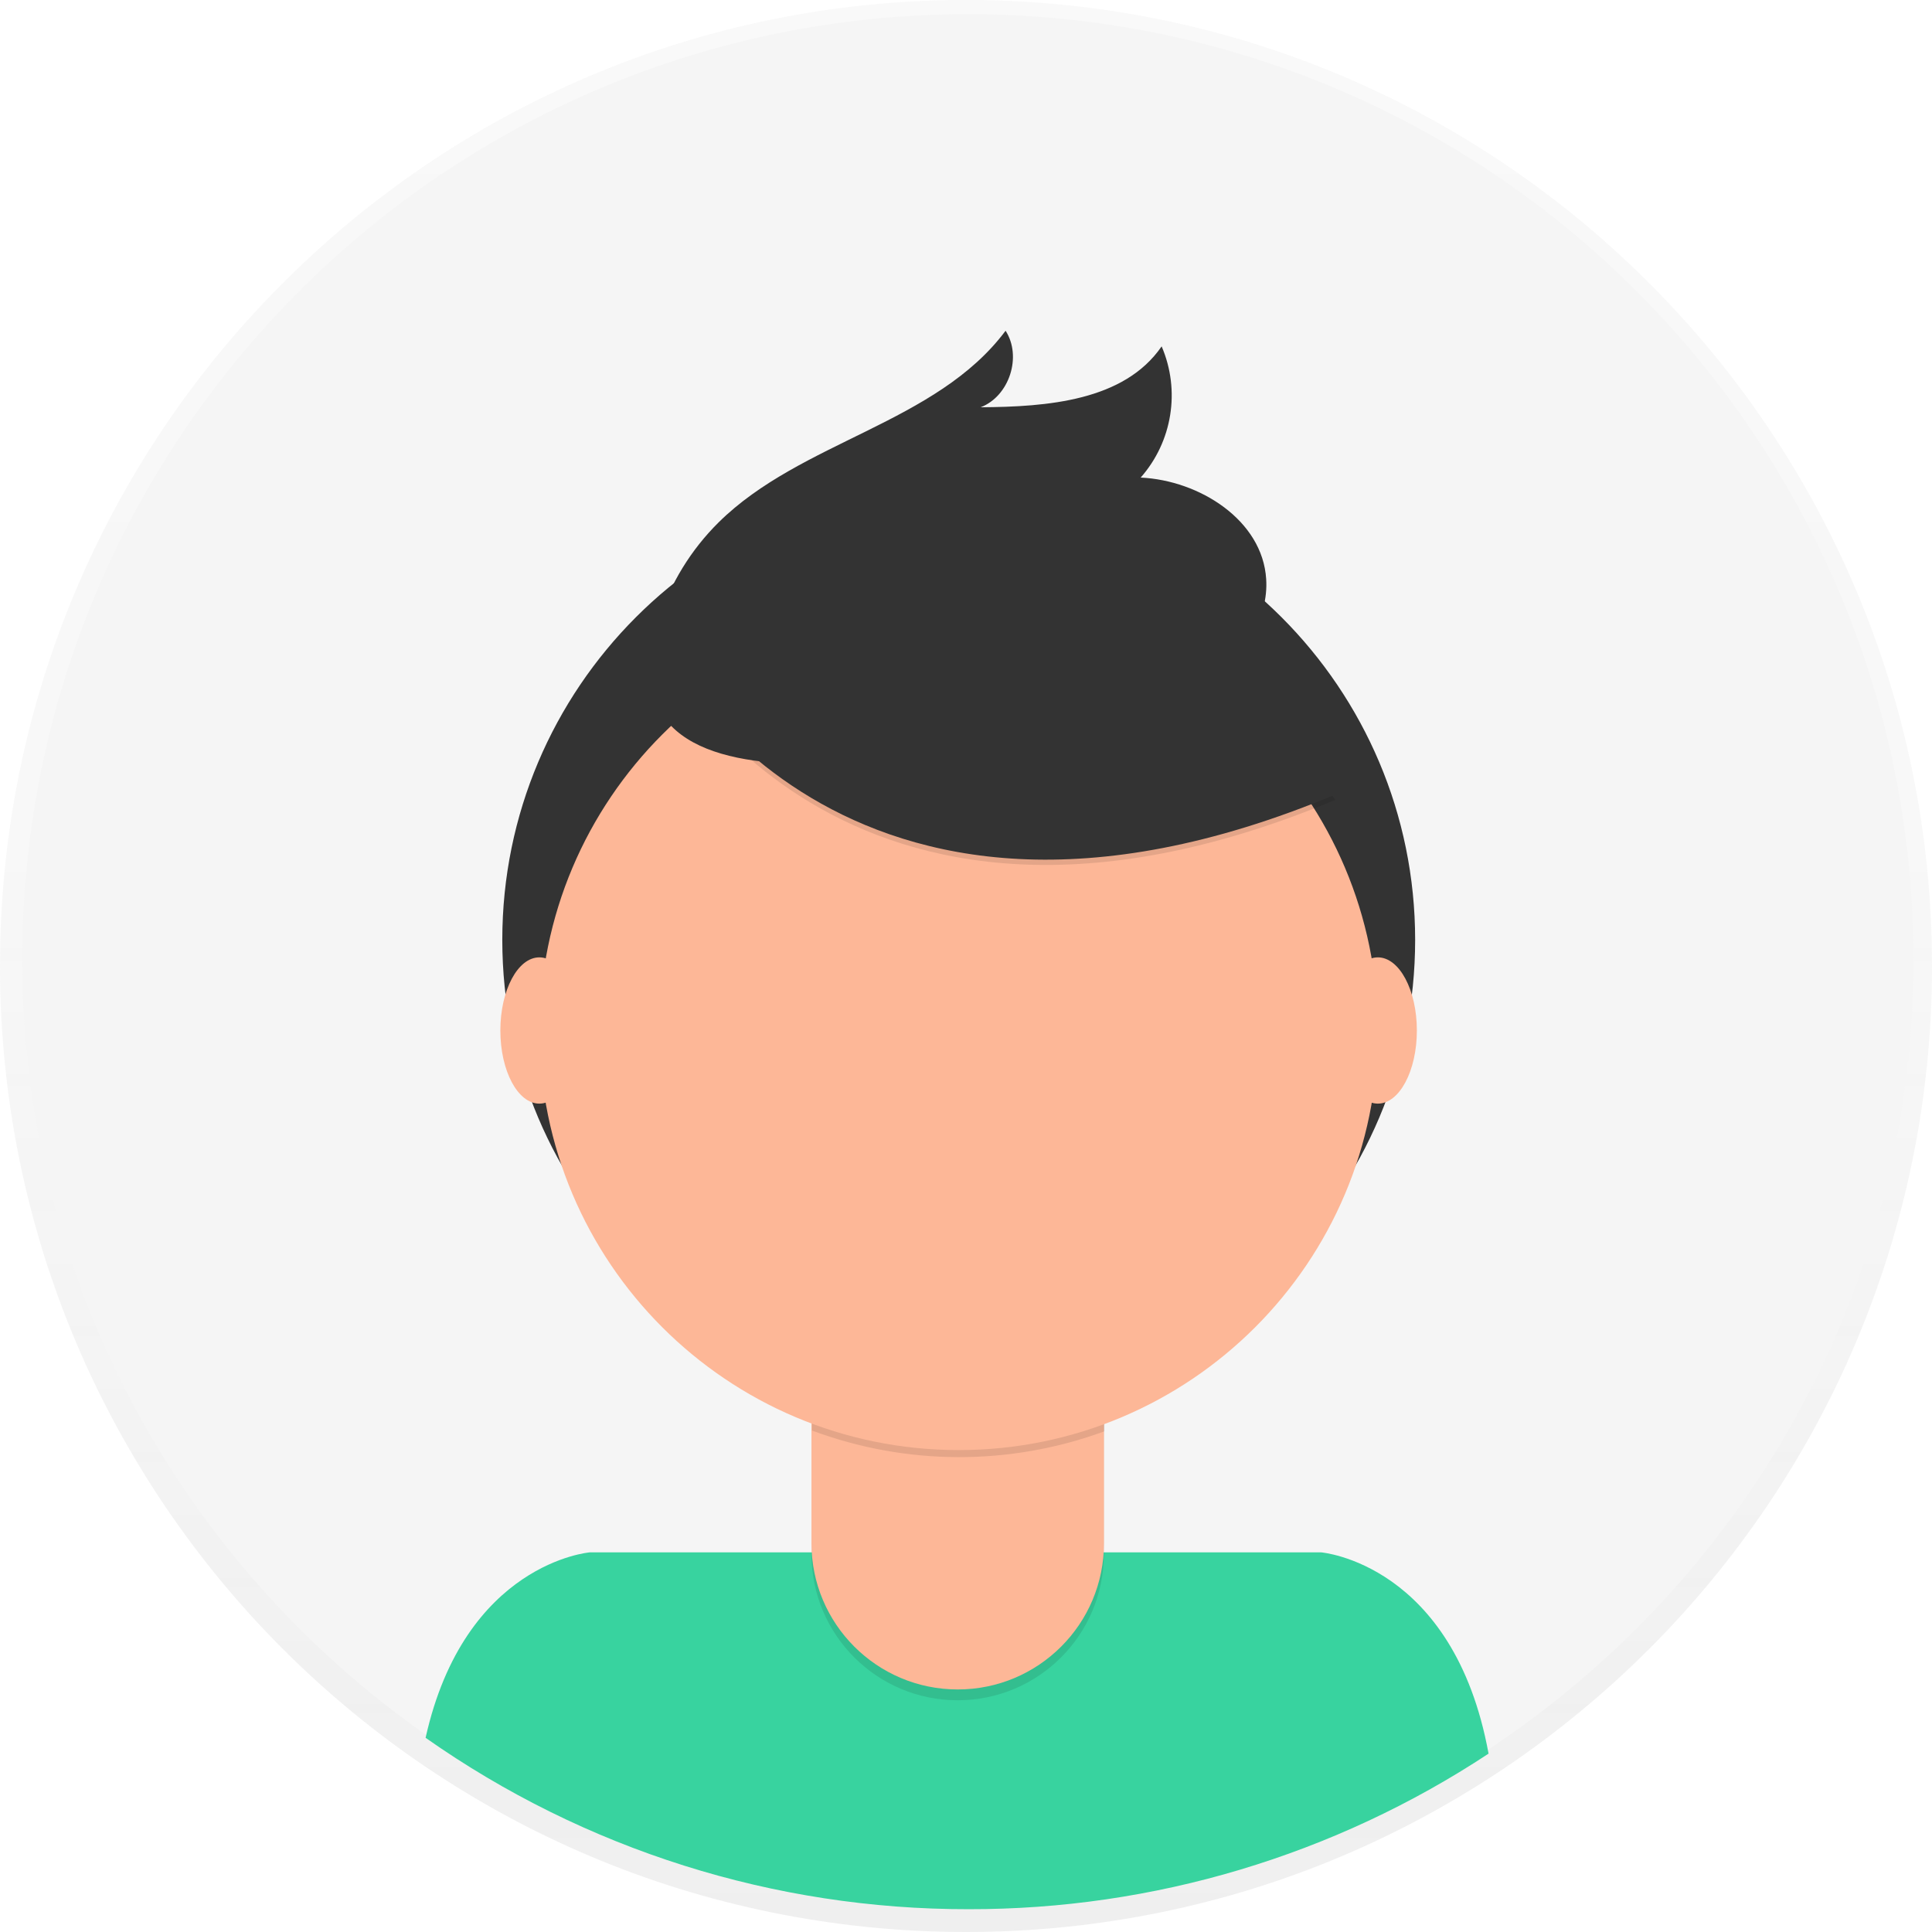
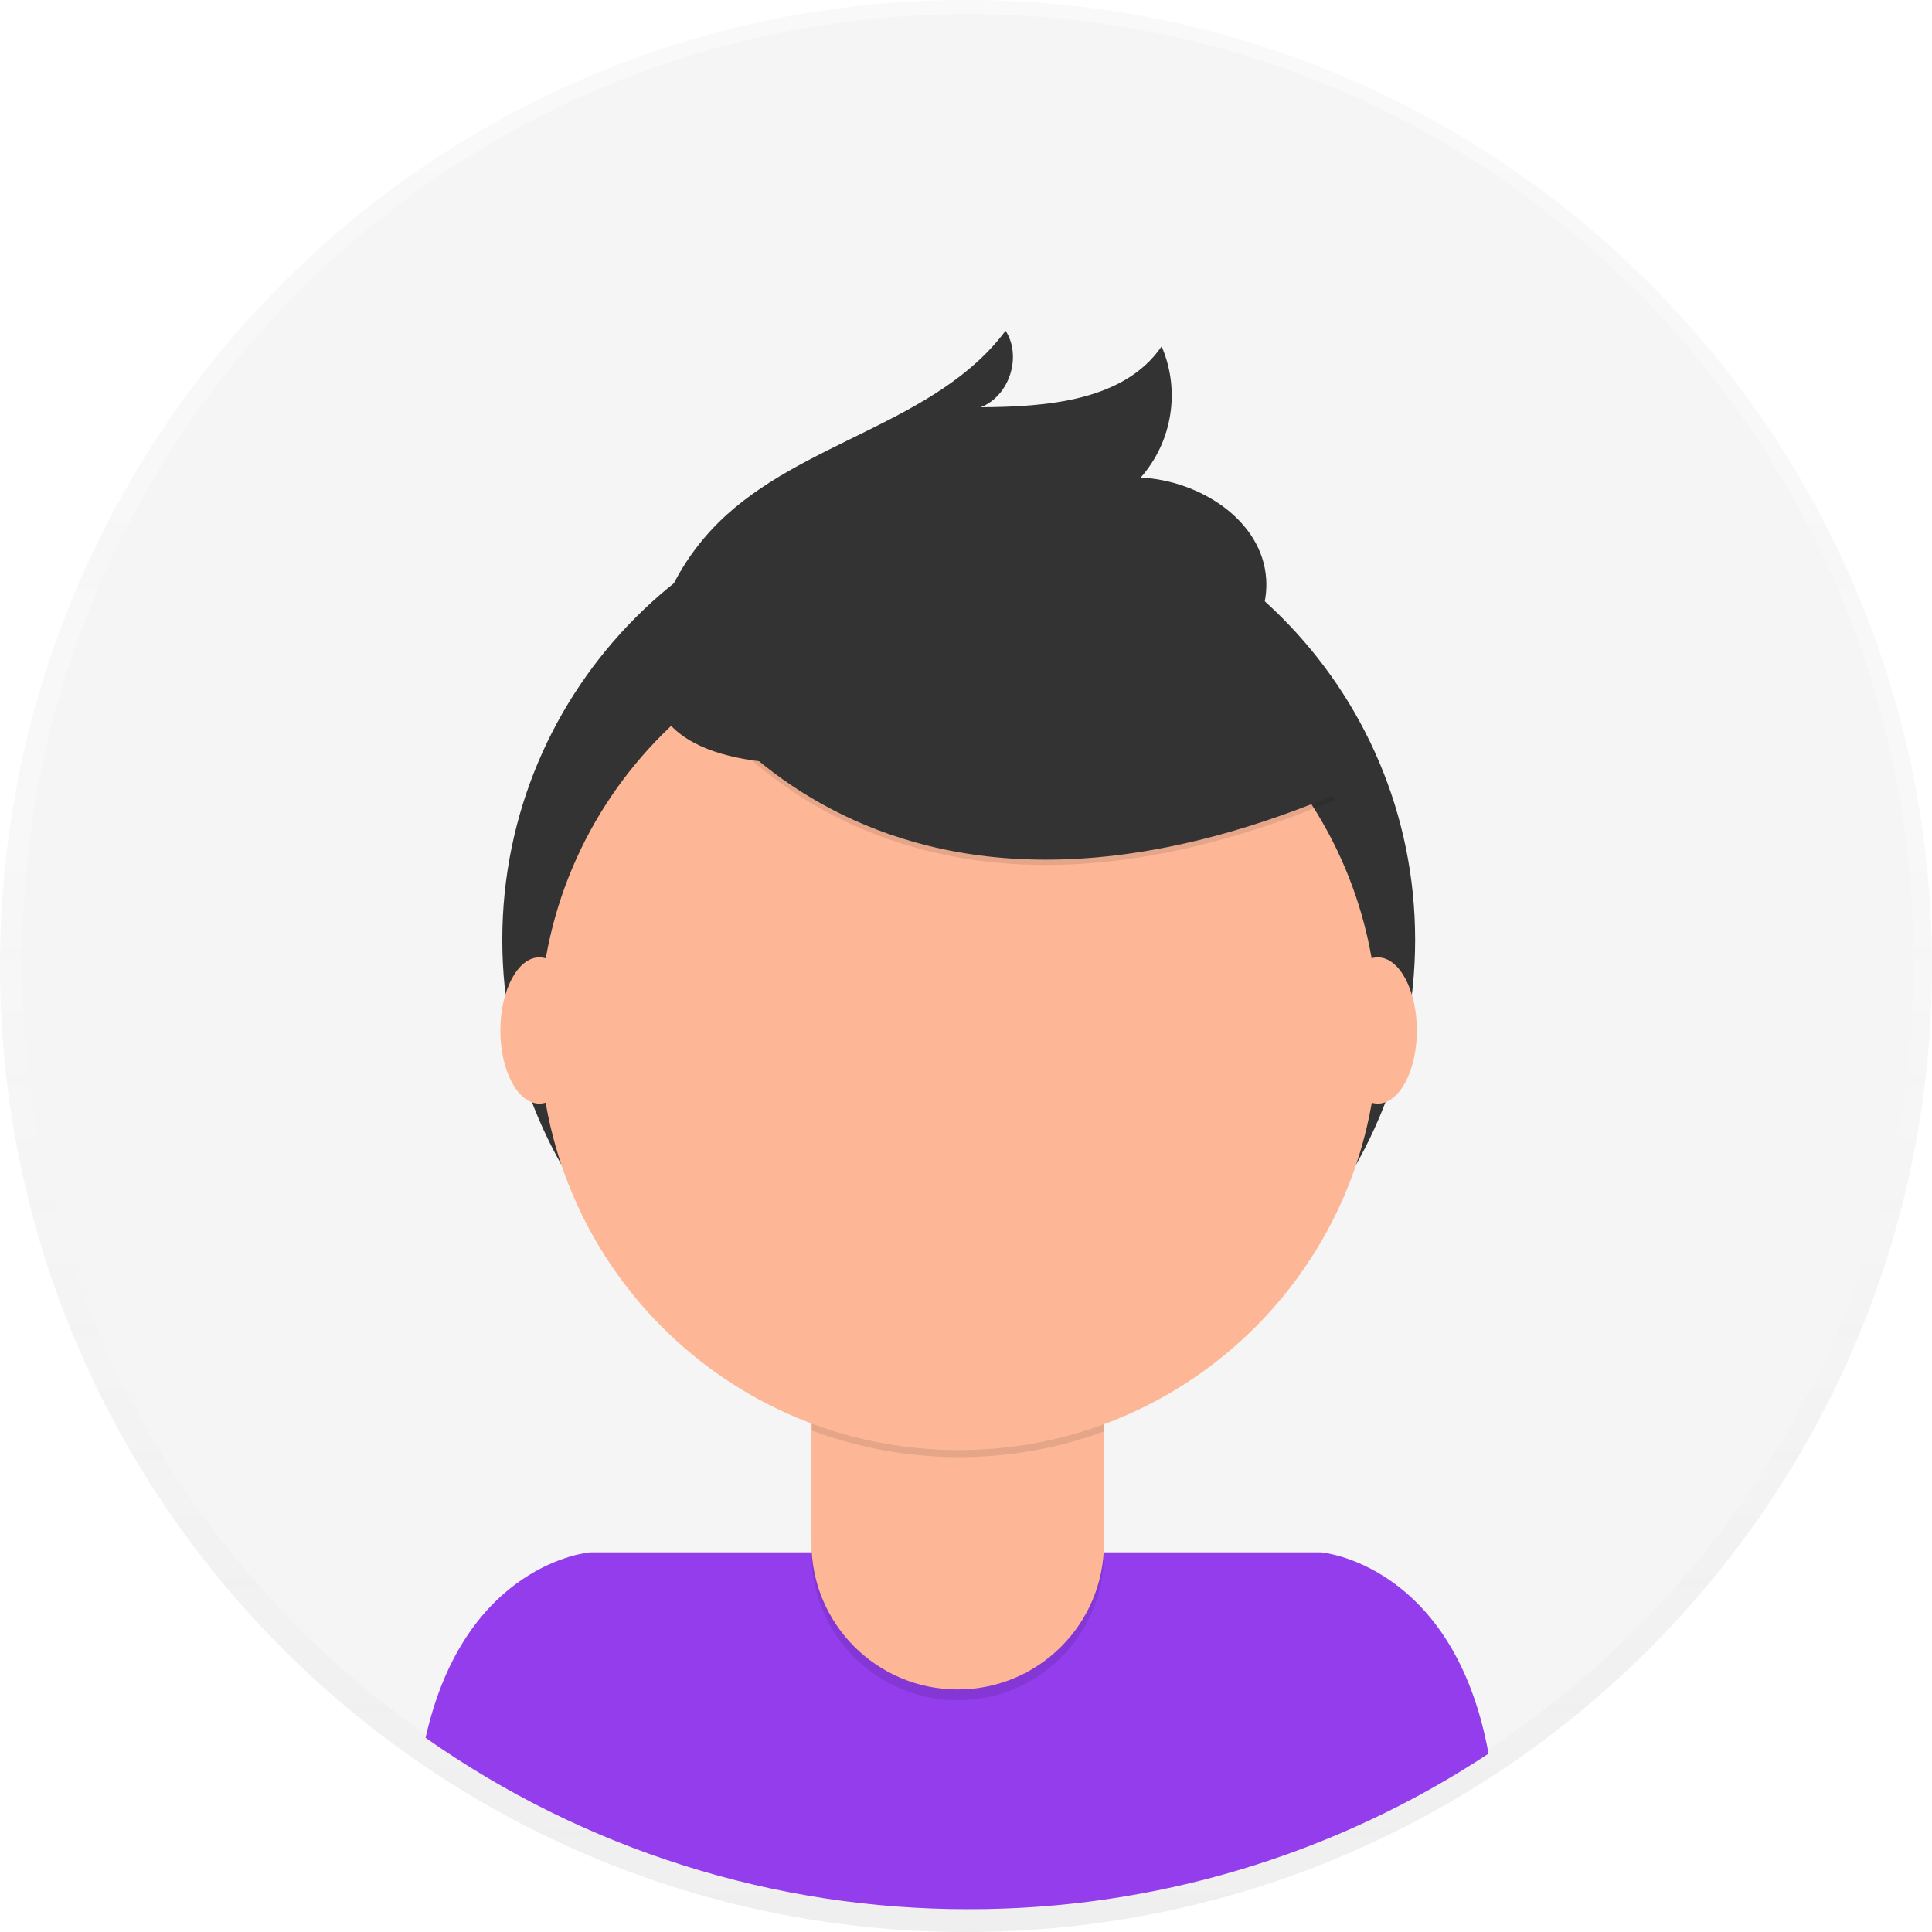
<svg xmlns="http://www.w3.org/2000/svg" id="457bf273-24a3-4fd8-a857-e9b918267d6a" data-name="Layer 1" width="698" height="698" viewBox="0 0 698 698">
  <defs>
    <linearGradient id="b247946c-c62f-4d08-994a-4c3d64e1e98f" x1="349" y1="698" x2="349" gradientUnits="userSpaceOnUse">
      <stop offset="0" stop-color="gray" stop-opacity="0.25" />
      <stop offset="0.54" stop-color="gray" stop-opacity="0.12" />
      <stop offset="1" stop-color="gray" stop-opacity="0.1" />
    </linearGradient>
  </defs>
  <g opacity="0.5">
    <circle cx="349" cy="349" r="349" fill="url(#b247946c-c62f-4d08-994a-4c3d64e1e98f)" />
  </g>
  <circle cx="349.68" cy="346.77" r="341.64" fill="#f5f5f5" />
-   <path d="M601,790.76a340,340,0,0,0,187.79-56.2c-12.59-68.8-60.5-72.72-60.5-72.72H464.09s-45.21,3.71-59.33,67A340.07,340.07,0,0,0,601,790.76Z" transform="translate(-251 -101)" fill="#38d39f" />
+   <path d="M601,790.76a340,340,0,0,0,187.79-56.2c-12.59-68.8-60.5-72.72-60.5-72.72H464.09s-45.21,3.71-59.33,67A340.07,340.07,0,0,0,601,790.76Z" transform="translate(-251 -101)" fill="#933ded" />
  <circle cx="346.37" cy="339.57" r="164.9" fill="#333" />
  <path d="M293.15,476.92H398.81a0,0,0,0,1,0,0v84.53A52.83,52.83,0,0,1,346,614.28h0a52.83,52.83,0,0,1-52.83-52.83V476.92a0,0,0,0,1,0,0Z" opacity="0.1" />
  <path d="M296.5,473h99a3.35,3.35,0,0,1,3.35,3.35v81.18A52.83,52.83,0,0,1,346,610.37h0a52.83,52.83,0,0,1-52.83-52.83V476.35A3.35,3.35,0,0,1,296.5,473Z" fill="#fdb797" />
  <path d="M544.34,617.82a152.07,152.07,0,0,0,105.66.29v-13H544.34Z" transform="translate(-251 -101)" opacity="0.1" />
  <circle cx="346.37" cy="372.44" r="151.45" fill="#fdb797" />
  <path d="M489.49,335.68S553.32,465.24,733.37,390l-41.92-65.73-74.31-26.67Z" transform="translate(-251 -101)" opacity="0.1" />
  <path d="M489.49,333.78s63.83,129.56,243.88,54.3l-41.92-65.73-74.31-26.67Z" transform="translate(-251 -101)" fill="#333" />
  <path d="M488.93,325a87.49,87.49,0,0,1,21.69-35.27c29.79-29.45,78.63-35.66,103.68-69.24,6,9.32,1.36,23.65-9,27.65,24-.16,51.81-2.26,65.38-22a44.89,44.89,0,0,1-7.57,47.4c21.27,1,44,15.4,45.34,36.65.92,14.16-8,27.56-19.59,35.68s-25.71,11.85-39.56,14.9C608.86,369.7,462.54,407.07,488.93,325Z" transform="translate(-251 -101)" fill="#333" />
  <ellipse cx="194.86" cy="372.3" rx="14.09" ry="26.42" fill="#fdb797" />
  <ellipse cx="497.8" cy="372.3" rx="14.09" ry="26.42" fill="#fdb797" />
</svg>
